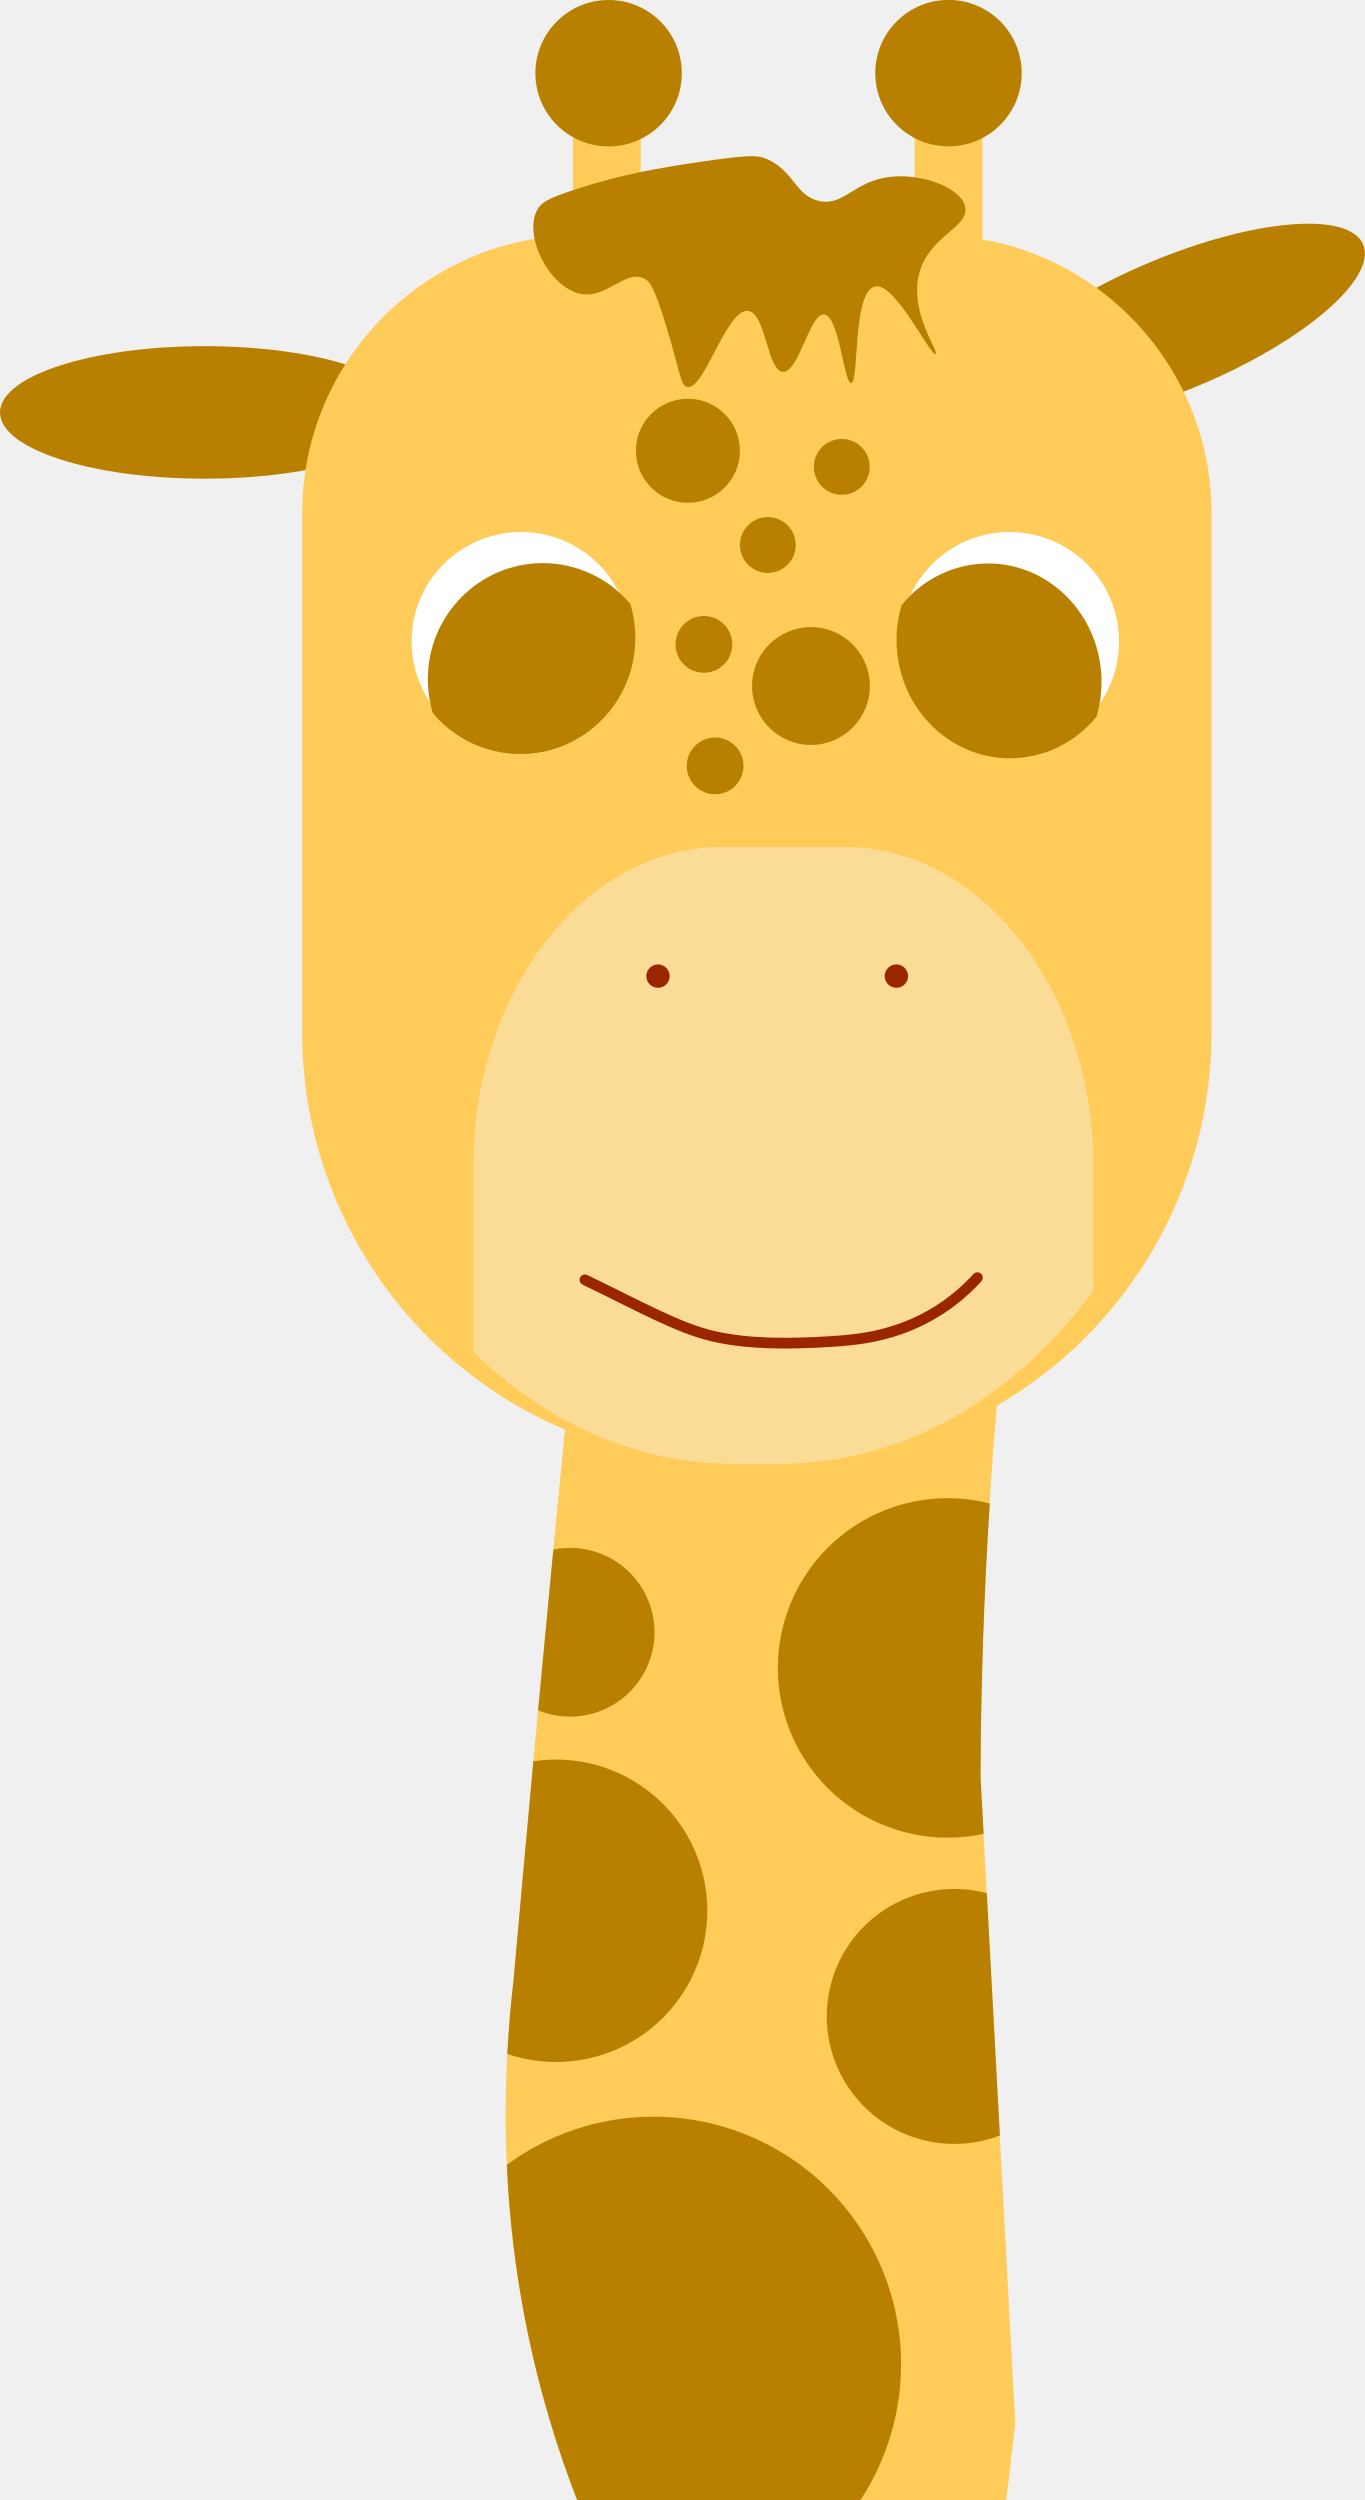
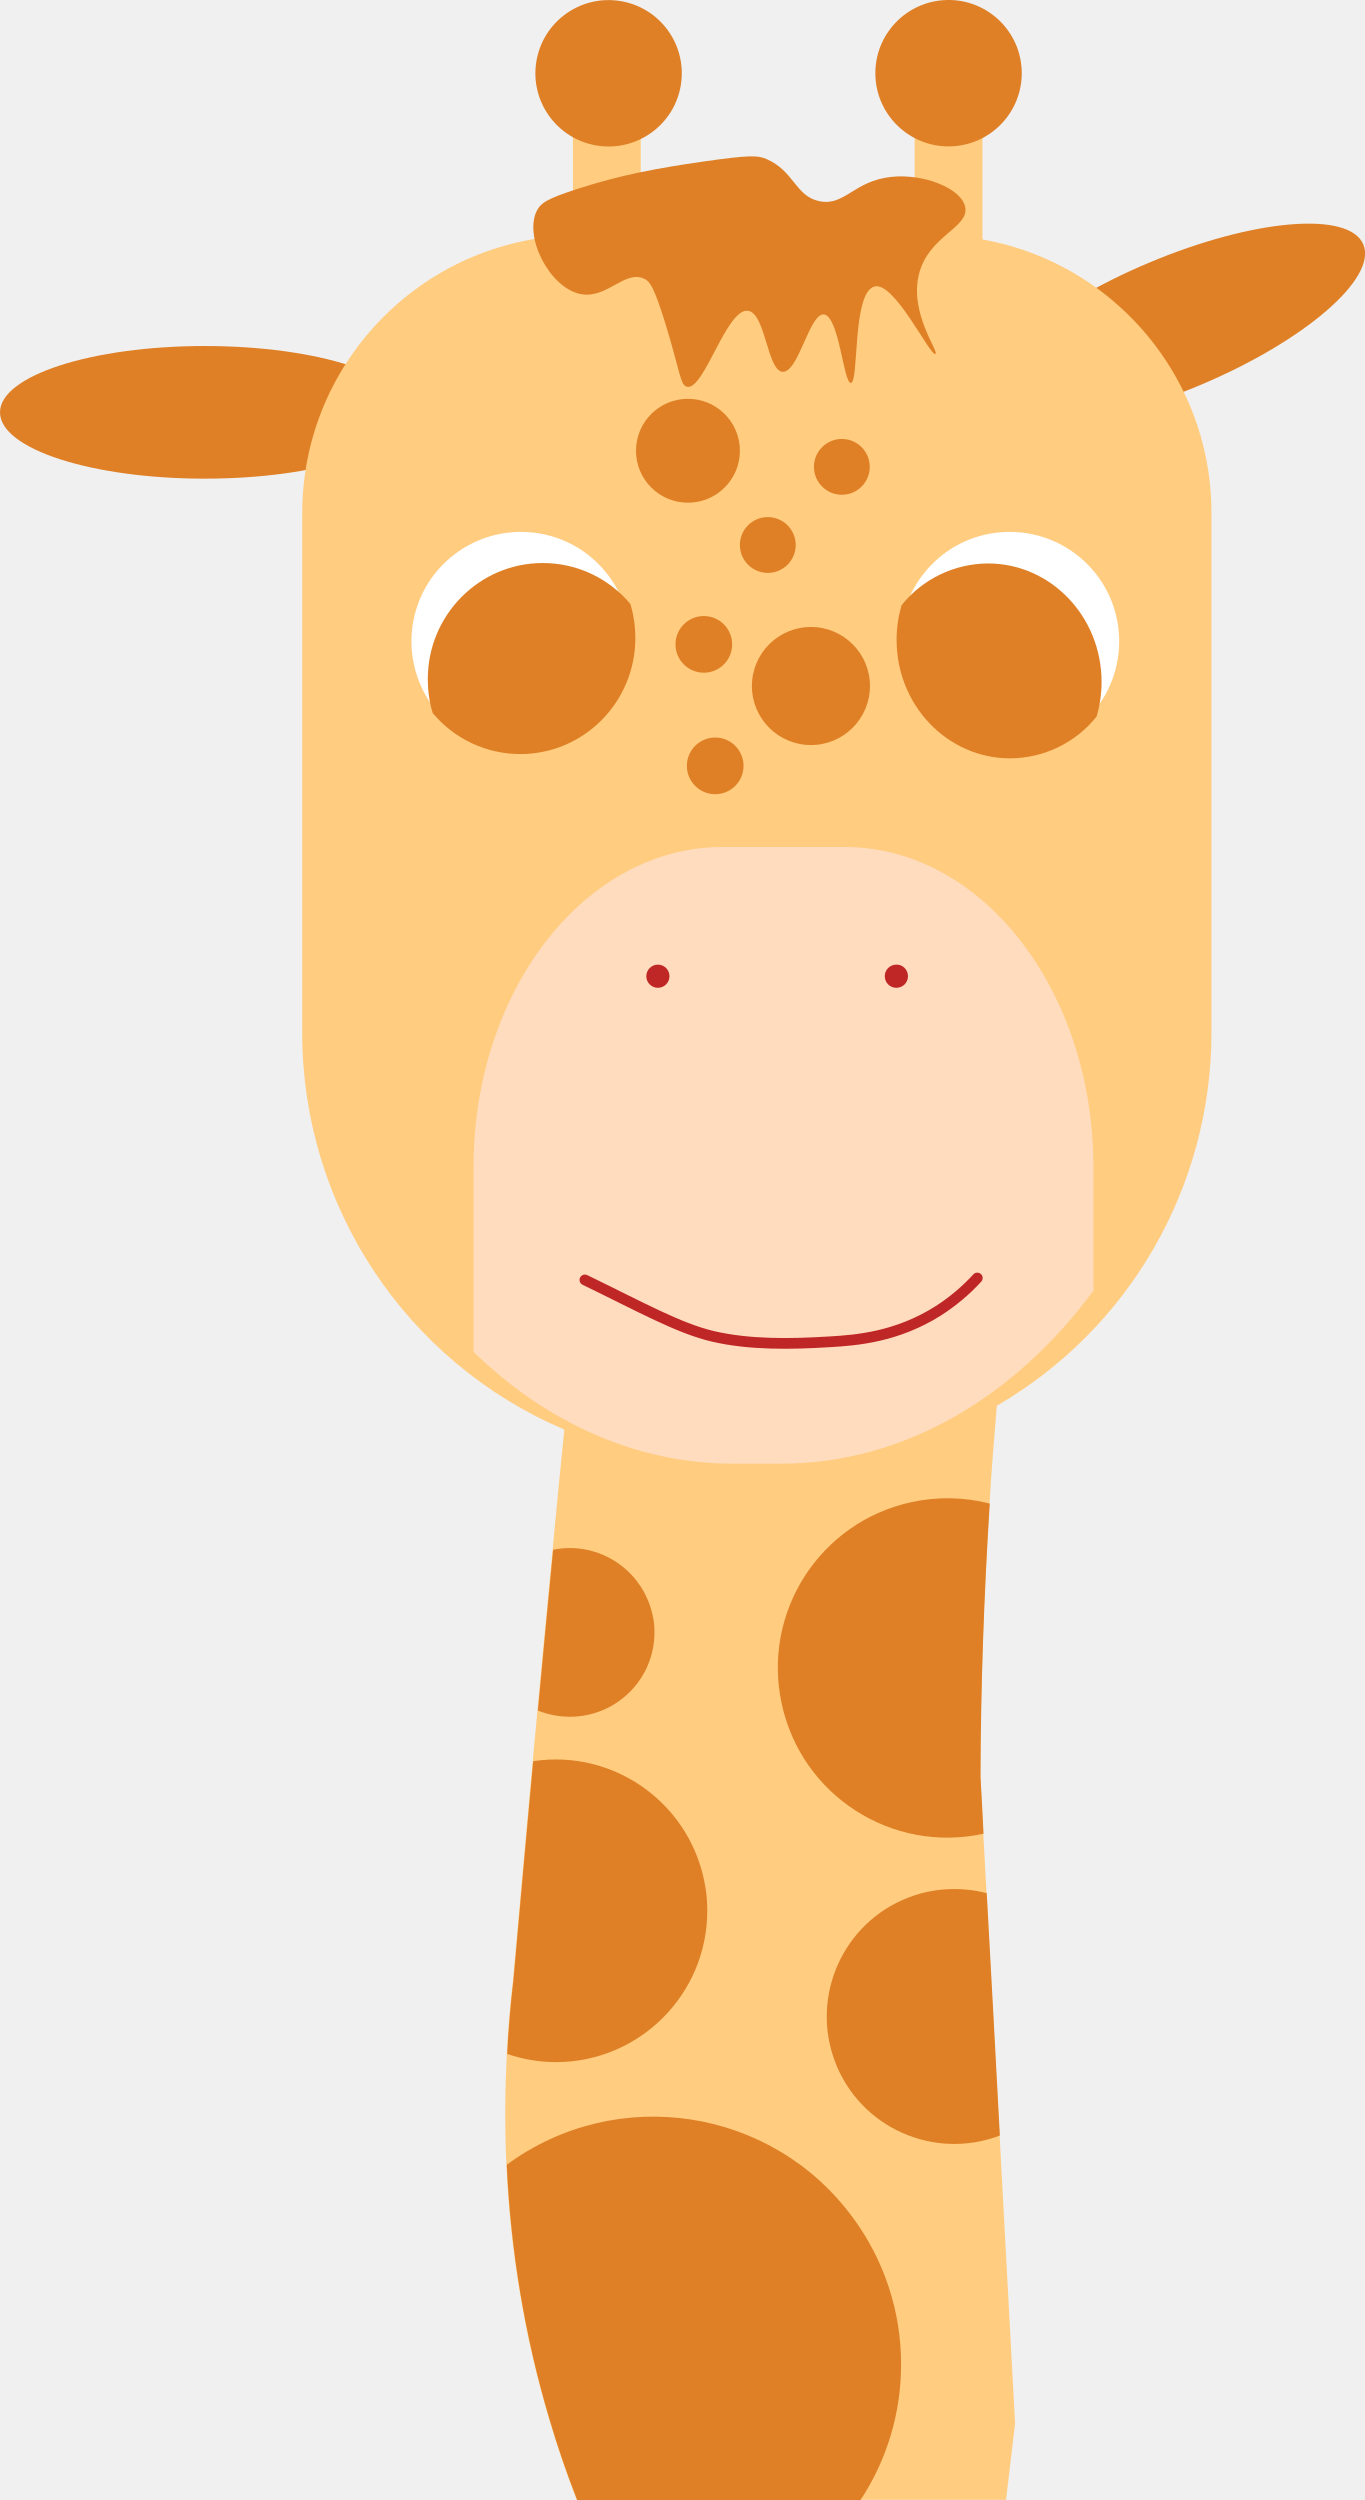
- <svg xmlns="http://www.w3.org/2000/svg" viewBox="0 0 635.88 1164.71">
-   <defs>
-     <style>.cls-1{fill:#b98000;}.cls-2{fill:#ffcc5a;}.cls-3{fill:#fff;}.cls-4{fill:#fbdc97;}.cls-5{fill:#992600;}.cls-6{fill:none;stroke:#992600;stroke-linecap:round;stroke-linejoin:round;stroke-width:5px;}</style>
-   </defs>
-   <g id="Layer_2" data-name="Layer 2">
-     <g id="Vector_layer" data-name="Vector layer">
-       <ellipse class="cls-1" cx="95.36" cy="192.14" rx="95.36" ry="30.87" />
-       <ellipse class="cls-1" cx="547.17" cy="150.91" rx="95.36" ry="30.87" transform="translate(-15.69 224.11) rotate(-22.83)" />
-       <path class="cls-2" d="M564.43,239.05V481.26a201,201,0,0,1-100,173.62q-2,22.92-3.37,45.57-4.11,64.75-4.28,127.34.72,13.28,1.43,26.55.75,13.81,1.49,27.64,3,56.44,6.08,112.9l7.23,134.23-4.17,35.6h-200c-4.69-12-9.08-24.67-13-38a490.89,490.89,0,0,1-19.75-118.18c-.82-18-.64-35.3.23-51.64.64-12,1.65-23.42,2.91-34.32q4.53-51,9.24-102.07,1.11-11.87,2.21-23.71,3.5-37.46,7.1-74.9c.14-1.54.29-3.09.44-4.63q2.46-25.59,5-51.19A200.9,200.9,0,0,1,140.79,481.26V239.05A129.52,129.52,0,0,1,270.31,109.53h164.6A129.52,129.52,0,0,1,564.43,239.05Z" />
-       <path class="cls-3" d="M291.53,283.94a51,51,0,0,0-87.65,47.92,51,51,0,1,1,87.65-47.92Z" />
-       <path class="cls-1" d="M296,297.22c0,29.85-24,54.07-53.55,54.07a53.19,53.19,0,0,1-40.8-19.06,54,54,0,0,1-2.33-15.81c0-29.87,24-54.07,53.55-54.07a53.19,53.19,0,0,1,40.81,19.07A54.6,54.6,0,0,1,296,297.22Z" />
-       <path class="cls-3" d="M421.59,283.94a51,51,0,0,1,87.65,47.92,51,51,0,1,0-87.65-47.92Z" />
-       <path class="cls-1" d="M417.67,298.09c0,30.48,23.69,55.2,52.9,55.2a51.92,51.92,0,0,0,40.3-19.46,57.13,57.13,0,0,0,2.3-16.14c0-30.48-23.68-55.19-52.89-55.19A51.91,51.91,0,0,0,420,282,57.51,57.51,0,0,0,417.67,298.09Z" />
-       <path class="cls-4" d="M509.41,543.82v57.53c-36.56,49.64-88.3,80.59-145.65,80.59H341.47c-45.41,0-87.3-19.4-120.93-52.13v-86c0-82.42,51.94-149.23,116-149.23h56.87C457.47,394.59,509.41,461.4,509.41,543.82Z" />
-       <circle class="cls-5" cx="306.55" cy="454.76" r="5.44" />
-       <path class="cls-5" d="M423.05,454.76a5.44,5.44,0,1,1-5.43-5.44A5.44,5.44,0,0,1,423.05,454.76Z" />
-       <path class="cls-6" d="M272.53,596.26c26,12.57,43.58,22.53,59.72,26.26C349,626.39,368,626.2,386.92,625c11.72-.73,30.82-2.14,50.23-14.44a89,89,0,0,0,18.2-15.32" />
-       <rect class="cls-2" x="266.94" y="49.67" width="31.57" height="85.9" />
-       <rect class="cls-2" x="426.11" y="49.67" width="31.57" height="85.9" />
-       <circle class="cls-1" cx="283.54" cy="34.11" r="34.11" />
-       <circle class="cls-1" cx="441.89" cy="34.11" r="34.11" transform="translate(-1.31 31.41) rotate(-4.07)" />
-       <path class="cls-1" d="M310.14,151.14c6.7,21.77,6.79,28.46,10,29.13,8,1.64,18.39-36.76,28.43-35.42,8.24,1.09,8.86,27.94,16.14,28.39,7.44.47,12.5-27.28,19.21-26.74,7.08.57,9.24,32.11,12.61,31.95,3.86-.18.5-41.82,10.89-44.95,9.27-2.79,26.09,32.68,28.47,31.41,1.82-1-12.43-19.25-7.64-37.54,4.6-17.58,23.17-21.26,21.45-30.79-1.59-8.83-19.32-15.76-34.41-14.24-17.47,1.76-21.85,13.88-33.67,11.29-11.1-2.42-11.61-14-24.49-19.6-4-1.74-7.39-2-29.67,1.19-20.76,3-38.08,6.09-59.34,13-13.08,4.29-16,6.2-17.8,9.5-6.63,12.12,5.56,36.29,20.18,39.16,12.34,2.43,20.64-11.48,29.67-7.12C302.6,131,304.62,133.21,310.14,151.14Z" />
-       <path class="cls-1" d="M329.54,890.2a70.51,70.51,0,0,1-93.2,66.72c.64-12,1.65-23.42,2.91-34.32q4.53-51,9.24-102.07a70.52,70.52,0,0,1,81.05,69.67Z" />
-       <path class="cls-1" d="M456.82,827.79q.72,13.28,1.43,26.55a79.08,79.08,0,1,1,2.85-153.89Q457,765.21,456.82,827.79Z" />
-       <path class="cls-1" d="M465.82,994.88A59.39,59.39,0,1,1,459.74,882Q462.79,938.43,465.82,994.88Z" />
-       <path class="cls-1" d="M304.93,760.45a39.33,39.33,0,0,1-54.23,36.37q3.5-37.46,7.1-74.9a39.34,39.34,0,0,1,47.13,38.53Z" />
-       <path class="cls-1" d="M419.76,1101.5a114.68,114.68,0,0,1-18.86,63.21h-132c-4.69-12-9.08-24.67-13-38a490.89,490.89,0,0,1-19.75-118.18,115.34,115.34,0,0,1,183.65,92.94Z" />
-       <circle class="cls-1" cx="357.72" cy="253.9" r="13.01" />
-       <circle class="cls-1" cx="392.17" cy="217.51" r="13.01" />
-       <circle class="cls-1" cx="320.48" cy="210" r="24.23" />
-       <circle class="cls-1" cx="327.94" cy="300.2" r="13.22" />
-       <circle class="cls-1" cx="333.16" cy="356.82" r="13.22" />
-       <circle class="cls-1" cx="377.81" cy="319.6" r="27.45" />
+ <svg xmlns="http://www.w3.org/2000/svg" version="1.1" id="Layer_1" x="0px" y="0px" viewBox="0 0 635.9 1164.7" style="enable-background:new 0 0 635.9 1164.7;" xml:space="preserve">
+   <style type="text/css">
+ 	.st0{fill:#DF8026;}
+ 	.st1{fill:#FFCC80;}
+ 	.st2{fill:#FFFFFF;}
+ 	.st3{fill:#FFDCBD;}
+ 	.st4{fill:#BF2626;}
+ 	.st5{fill:none;stroke:#BF2626;stroke-width:5;stroke-linecap:round;stroke-linejoin:round;}
+ </style>
+   <g id="Layer_2_00000126318093147777164610000012587247500211085477_">
+     <g id="Vector_layer">
+       <ellipse class="st0" cx="95.4" cy="192.1" rx="95.4" ry="30.9" />
+       <ellipse transform="matrix(0.9217 -0.388 0.388 0.9217 -15.6826 224.1213)" class="st0" cx="547.2" cy="150.9" rx="95.4" ry="30.9" />
+       <path class="st1" d="M564.4,239.1v242.2c-0.1,71.5-38.1,137.7-100,173.6c-1.3,15.3-2.5,30.5-3.4,45.6    c-2.7,43.2-4.2,85.6-4.3,127.3c0.5,8.9,1,17.7,1.4,26.5c0.5,9.2,1,18.4,1.5,27.6c2,37.6,4,75.3,6.1,112.9l7.2,134.2l-4.2,35.6    h-200c-4.7-12-9.1-24.7-13-38c-11.4-38.4-18-78.1-19.8-118.2c-0.8-18-0.6-35.3,0.2-51.6c0.6-12,1.6-23.4,2.9-34.3    c3-34,6.1-68,9.2-102.1c0.7-7.9,1.5-15.8,2.2-23.7c2.3-25,4.7-49.9,7.1-74.9c0.1-1.5,0.3-3.1,0.4-4.6c1.6-17.1,3.3-34.1,5-51.2    C189,634.6,140.8,561.8,140.8,481.3V239.1c0-71.5,58-129.5,129.5-129.5h164.6C506.4,109.5,564.4,167.5,564.4,239.1z" />
+       <path class="st2" d="M291.5,283.9c-18.2-21.5-50.4-24.1-71.9-5.9c-15.5,13.2-21.7,34.3-15.8,53.8c-18.2-21.5-15.6-53.7,5.9-71.9    s53.7-15.6,71.9,5.9C286.1,271.1,289.5,277.3,291.5,283.9z" />
+       <path class="st0" d="M296,297.2c0,29.9-24,54.1-53.6,54.1c-15.8,0-30.7-7-40.8-19.1c-1.6-5.1-2.3-10.5-2.3-15.8    c0-29.9,24-54.1,53.6-54.1c15.8,0,30.7,7,40.8,19.1C295.2,286.5,296,291.9,296,297.2z" />
+       <path class="st2" d="M421.6,283.9c18.2-21.5,50.4-24.1,71.9-5.9c15.5,13.2,21.7,34.3,15.8,53.8c18.2-21.5,15.6-53.7-5.9-71.9    c-21.5-18.2-53.7-15.6-71.9,5.9C427,271.1,423.6,277.3,421.6,283.9z" />
+       <path class="st0" d="M417.7,298.1c0,30.5,23.7,55.2,52.9,55.2c15.7-0.1,30.5-7.2,40.3-19.5c1.5-5.2,2.3-10.7,2.3-16.1    c0-30.5-23.7-55.2-52.9-55.2c-15.7,0.1-30.5,7.2-40.3,19.5C418.5,287.2,417.7,292.6,417.7,298.1z" />
+       <path class="st3" d="M509.4,543.8v57.5c-36.6,49.6-88.3,80.6-145.6,80.6h-22.3c-45.4,0-87.3-19.4-120.9-52.1v-86    c0-82.4,51.9-149.2,116-149.2h56.9C457.5,394.6,509.4,461.4,509.4,543.8z" />
+       <circle class="st4" cx="306.5" cy="454.8" r="5.4" />
+       <path class="st4" d="M423,454.8c0,3-2.4,5.4-5.4,5.4c-3,0-5.4-2.4-5.4-5.4s2.4-5.4,5.4-5.4c0,0,0,0,0,0    C420.6,449.3,423,451.8,423,454.8z" />
+       <path class="st5" d="M272.5,596.3c26,12.6,43.6,22.5,59.7,26.3c16.8,3.9,35.8,3.7,54.7,2.5c11.7-0.7,30.8-2.1,50.2-14.4    c6.7-4.3,12.8-9.4,18.2-15.3" />
+       <rect x="266.9" y="49.7" class="st1" width="31.6" height="85.9" />
+       <rect x="426.1" y="49.7" class="st1" width="31.6" height="85.9" />
+       <ellipse transform="matrix(0.1602 -0.9871 0.9871 0.1602 204.4524 308.525)" class="st0" cx="283.5" cy="34.1" rx="34.1" ry="34.1" />
+       <ellipse transform="matrix(0.9975 -7.097519e-02 7.097519e-02 0.9975 -1.3038 31.4489)" class="st0" cx="441.9" cy="34.1" rx="34.1" ry="34.1" />
+       <path class="st0" d="M310.1,151.1c6.7,21.8,6.8,28.5,10,29.1c8,1.6,18.4-36.8,28.4-35.4c8.2,1.1,8.9,27.9,16.1,28.4    c7.4,0.5,12.5-27.3,19.2-26.7c7.1,0.6,9.2,32.1,12.6,31.9c3.9-0.2,0.5-41.8,10.9-44.9c9.3-2.8,26.1,32.7,28.5,31.4    c1.8-1-12.4-19.2-7.6-37.5c4.6-17.6,23.2-21.3,21.5-30.8c-1.6-8.8-19.3-15.8-34.4-14.2c-17.5,1.8-21.9,13.9-33.7,11.3    c-11.1-2.4-11.6-14-24.5-19.6c-4-1.7-7.4-2-29.7,1.2c-20.8,3-38.1,6.1-59.3,13c-13.1,4.3-16,6.2-17.8,9.5    c-6.6,12.1,5.6,36.3,20.2,39.2c12.3,2.4,20.6-11.5,29.7-7.1C302.6,131,304.6,133.2,310.1,151.1z" />
+       <path class="st0" d="M329.5,890.2c0,38.9-31.6,70.5-70.5,70.5c-7.7,0-15.4-1.3-22.7-3.8c0.6-12,1.6-23.4,2.9-34.3    c3-34,6.1-68,9.2-102.1c38.5-5.8,74.4,20.7,80.3,59.2C329.3,883.2,329.5,886.7,329.5,890.2L329.5,890.2z" />
+       <path class="st0" d="M456.8,827.8c0.5,8.9,1,17.7,1.4,26.5c-42.7,9.3-84.8-17.8-94-60.5c-9.3-42.7,17.8-84.8,60.5-94    c12-2.6,24.5-2.4,36.4,0.7C458.4,743.6,456.9,786.1,456.8,827.8z" />
+       <path class="st0" d="M465.8,994.9c-30.6,11.7-65-3.6-76.7-34.2s3.6-65,34.2-76.7c11.6-4.5,24.4-5.1,36.4-2    C461.8,919.6,463.8,957.2,465.8,994.9z" />
+       <path class="st0" d="M304.9,760.5c0,21.7-17.6,39.3-39.4,39.3c-5.1,0-10.2-1-14.9-2.9c2.3-25,4.7-49.9,7.1-74.9    c21.3-4.3,42,9.5,46.4,30.8C304.7,755.2,304.9,757.8,304.9,760.5L304.9,760.5z" />
+       <path class="st0" d="M419.8,1101.5c0,22.5-6.5,44.4-18.9,63.2h-132c-4.7-12-9.1-24.7-13-38c-11.4-38.4-18-78.1-19.8-118.2    c51.3-37.7,123.5-26.7,161.2,24.6C412,1053,419.8,1076.9,419.8,1101.5L419.8,1101.5z" />
+       <circle class="st0" cx="357.7" cy="253.9" r="13" />
+       <circle class="st0" cx="392.2" cy="217.5" r="13" />
+       <circle class="st0" cx="320.5" cy="210" r="24.2" />
+       <circle class="st0" cx="327.9" cy="300.2" r="13.2" />
+       <circle class="st0" cx="333.2" cy="356.8" r="13.2" />
+       <circle class="st0" cx="377.8" cy="319.6" r="27.5" />
    </g>
  </g>
</svg>
